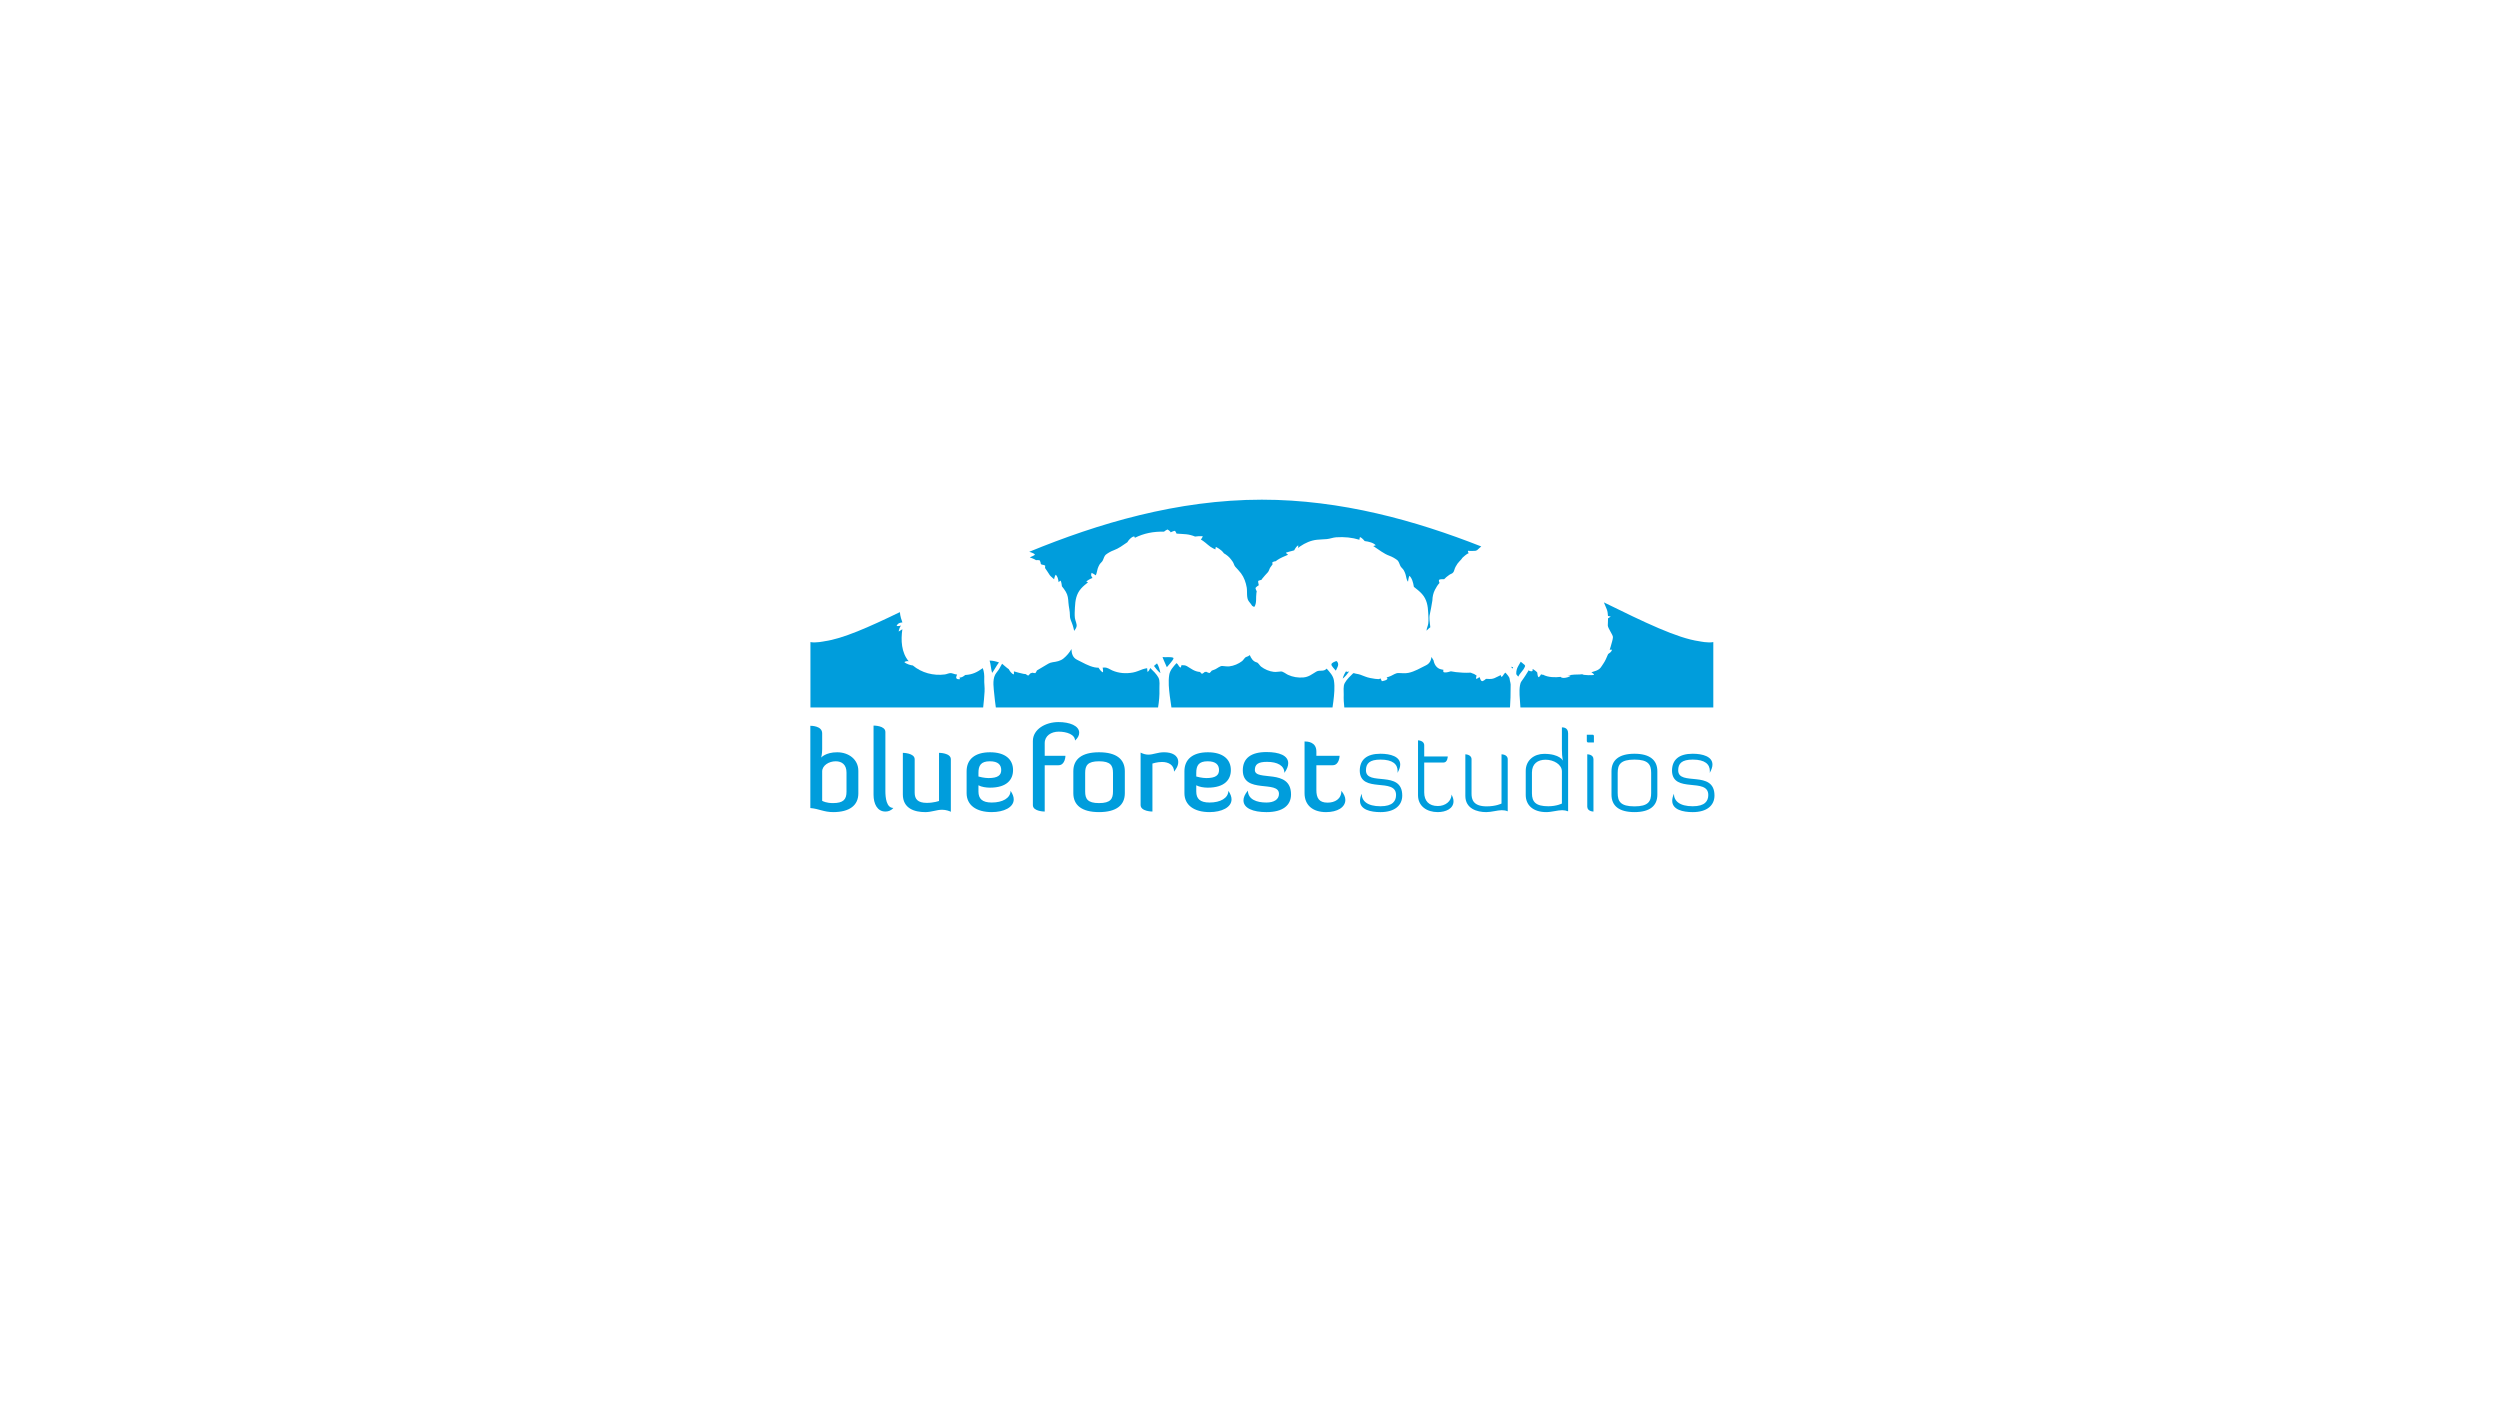
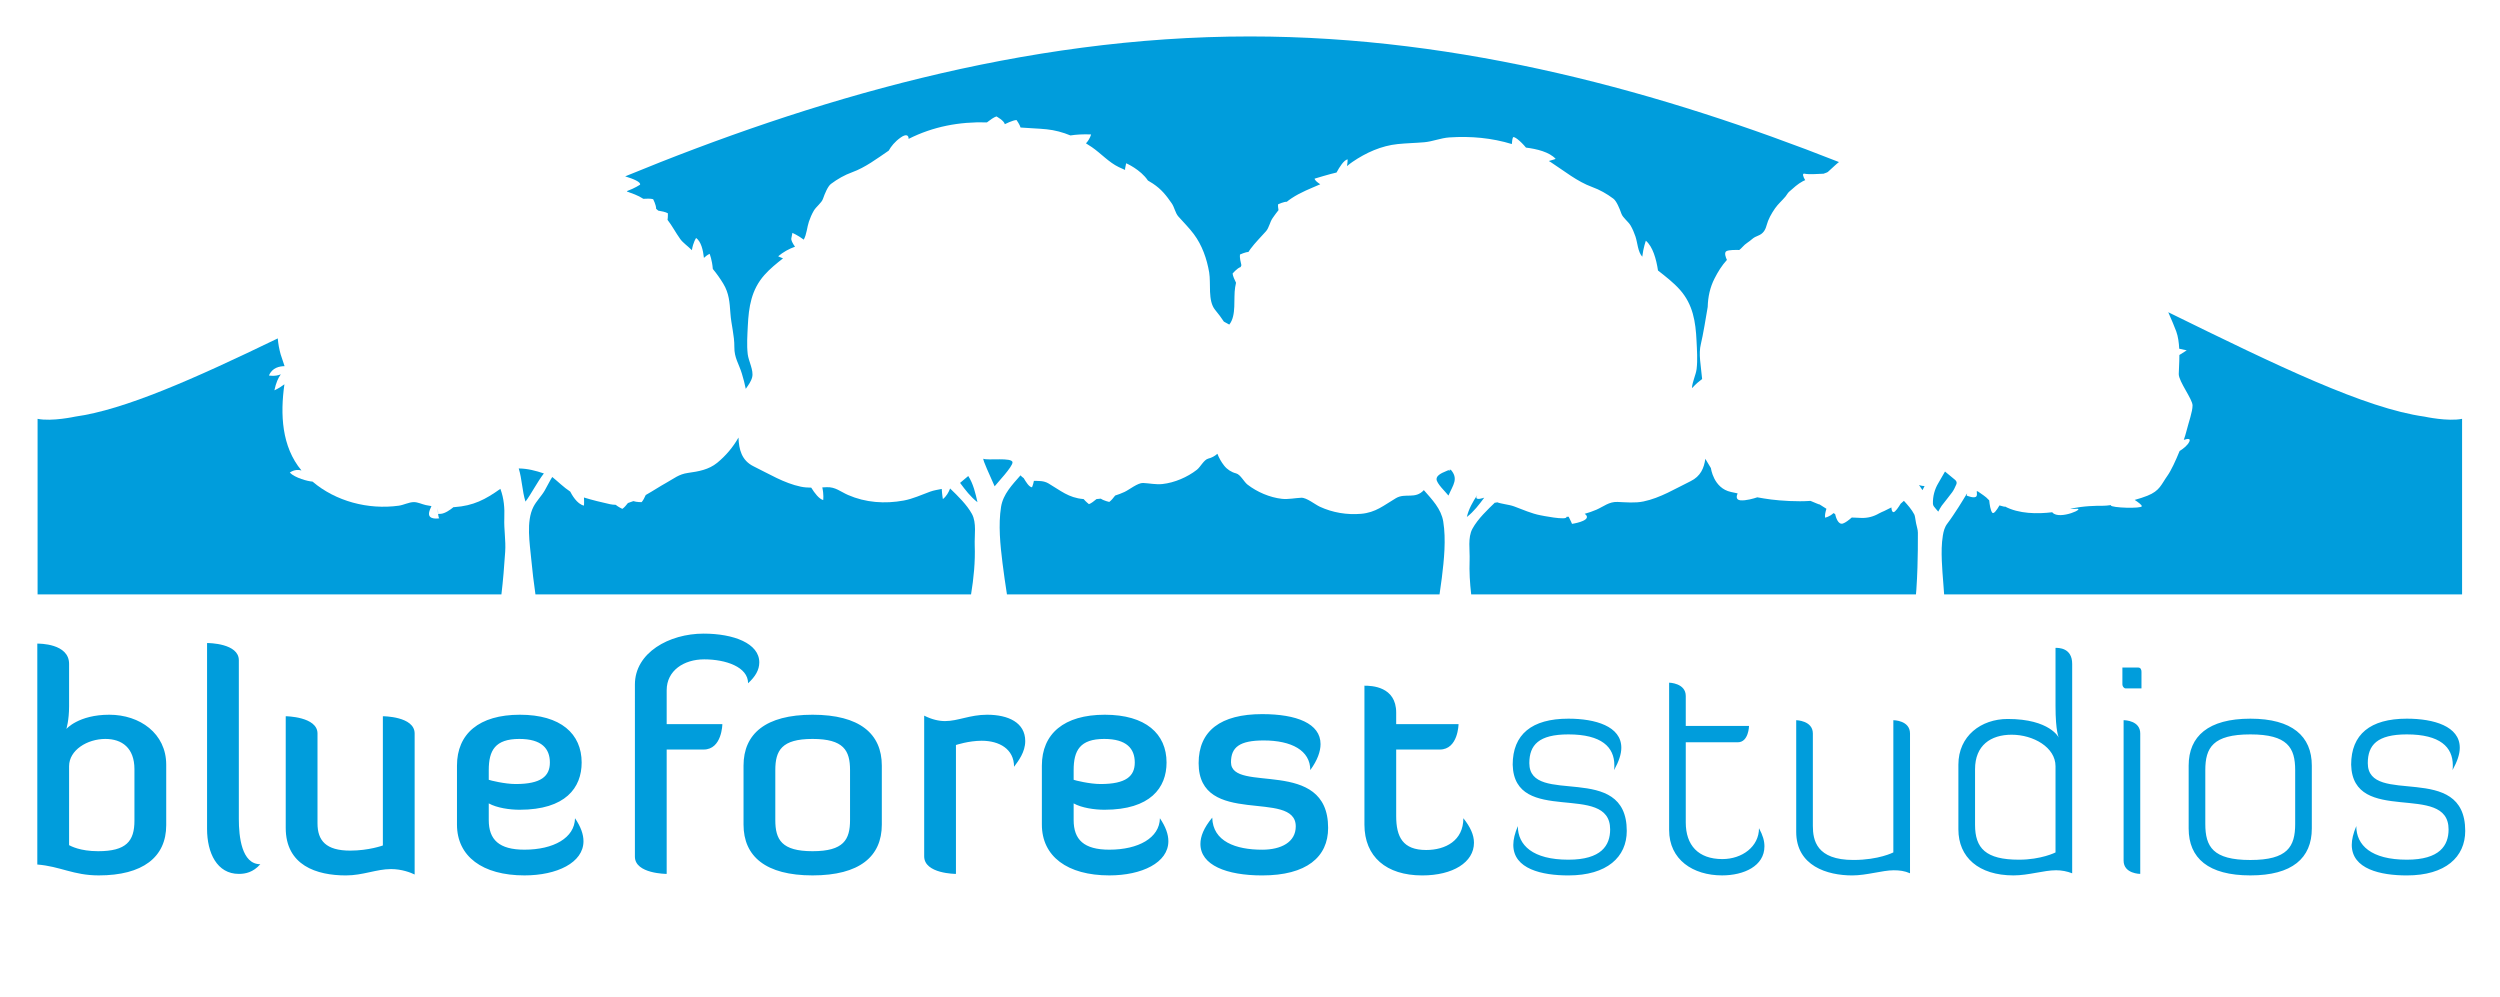
- <svg xmlns="http://www.w3.org/2000/svg" width="1536" height="864" viewBox="0 0 1152 648">
+ <svg xmlns="http://www.w3.org/2000/svg" width="429" height="171" viewBox="367 224 429 171">
  <path fill="#009ddc" d="M535.754 302.719c-.164.18 1.125 2.87 1.926 4.734.441-.582 3.09-3.36 3.066-4.113-.02-.91-4.328-.281-4.992-.621M614.418 323.164c.379-3.07.742-6.578.246-9.652-.351-2.196-1.93-3.797-3.332-5.407-1.48 1.625-3.176.43-4.789 1.38-2.074 1.222-3.457 2.476-6 2.687-2.418.2-4.852-.2-7.059-1.219-.824-.379-2.28-1.586-3.195-1.539-1.11.05-2.215.305-3.324.184-2.067-.23-4.258-1.172-5.899-2.446-.601-.468-1.207-1.73-1.949-1.918a3.8 3.8 0 0 1-2.058-1.336 7.8 7.8 0 0 1-1.153-2.03c-.449.394-.98.687-1.574.831-.742.188-1.344 1.45-1.953 1.918-1.64 1.274-3.828 2.215-5.895 2.442-1.109.125-2.218-.125-3.324-.18-.914-.043-2.375 1.16-3.195 1.539-.524.242-1.055.445-1.602.617-.312.422-.695.875-1.015 1.098 0 0-.926-.2-1.45-.563a12 12 0 0 1-.738.07c-.383.325-.933.755-1.3.872 0 0-.587-.465-.907-.871-.015-.004-.035-.004-.05-.004-2.54-.211-3.923-1.469-5.997-2.688-.824-.48-1.664-.41-2.488-.437-.11.605-.324 1.105-.324 1.105-.52-.035-1.035-.922-1.43-1.57a3 3 0 0 1-.547-.477c-1.406 1.61-2.98 3.211-3.336 5.41-.492 3.07-.133 6.579.25 9.649.219 1.797.489 3.586.762 5.375h74.23c.137-.945.278-1.89.395-2.84M534.734 310.18c-.332-1.489-.726-3.2-1.582-4.496-.34.246-1.058.93-1.402 1.18.887 1.19 1.797 2.398 2.984 3.316M460.328 305.242c-1.437-.48-2.793-.836-4.316-.855.578 1.851.578 3.836 1.16 5.687.95-1.234 1.992-3.324 3.156-4.832M534.262 317.547c-.063-1.672.351-3.832-.48-5.356-.872-1.59-2.415-3.086-3.743-4.367-.258.68-.652 1.363-1.242 1.817 0 0-.137-.735-.195-1.739-.676.137-1.34.23-1.989.465-1.508.547-2.945 1.23-4.531 1.524-3.23.597-6.55.367-9.57-.957-1.29-.567-2.164-1.391-3.633-1.332-.254.007-.516.023-.774.035.282 1.207.157 2.175.157 2.175-.707-.19-1.473-1.19-2.055-2.132-.598-.008-1.191-.043-1.777-.164-2.883-.598-5.493-2.215-8.106-3.489-2.09-1.023-2.52-2.93-2.601-4.941a15.4 15.4 0 0 1-3.649 4.328c-1.46 1.188-3.191 1.484-5.012 1.738-1.593.22-2.398.965-3.746 1.707-1.043.575-2.238 1.371-3.507 2.086-.207.465-.457.95-.707 1.223 0 0-.829.016-1.422-.176q-.464.188-.926.328c-.293.38-.668.825-.965 1 0 0-.746-.351-1.137-.695a5 5 0 0 1-.957-.102c-1.507-.336-3.015-.695-4.488-1.152.05.738.004 1.39.004 1.39-1.211-.241-2.14-1.968-2.356-2.398-1.105-.722-2.144-1.758-3.085-2.511-.23.296-.872 1.578-1.301 2.324-.574.992-1.418 1.781-1.938 2.804-1.273 2.512-.617 6.274-.37 8.965.187 2.035.437 4.047.722 6.055h74.75c.453-2.785.738-5.578.629-8.453M442.184 311.988s-.043-.343-.063-.789c0 .285.012.559.031.801zM615.895 304.535c.164.18-.813.414 0 0-.665.34-2.36.762-2.383 1.676-.02.746 1.601 2.246 2.043 2.828.8-1.863 1.793-2.894.34-4.504M696.035 321.367c.055-1.984.09-3.972.074-5.957 0-.535-.207-1.07-.308-1.61-.07-.347-.114-.706-.18-1.058a2 2 0 0 0-.121-.445c-.457-.887-1.117-1.613-1.79-2.356-.19.168-.37.332-.554.493-.343.566-.93 1.449-1.234 1.449-.227 0-.336-.375-.36-.809-.398.215-.812.41-1.218.606-.293.136-.598.246-.88.41-.96.558-1.984.832-3.093.785-.535-.027-1.074-.047-1.61-.07-.507.445-1.073.882-1.515 1.03-.828.274-1.223-1.1-1.34-1.628a4 4 0 0 1-.285-.156c-.644.625-1.433.781-1.433.781-.083-.398.07-1.031.226-1.527-.39-.25-.777-.493-1.172-.743-.039.055-.906-.351-1.558-.609-2.313.168-5.121-.031-6.758-.238a46 46 0 0 1-2.375-.375c-.602.2-1.961.605-2.899.512-.738-.075-.718-.641-.48-1.188a91 91 0 0 1-1.137-.242c-3.012-.645-3.441-4.09-3.441-4.09s-.012-.016-.961-1.602c-.211 1.582-.813 3-2.508 3.832-2.613 1.274-5.223 2.891-8.11 3.489-1.456.3-2.976.14-4.449.082-1.468-.055-2.34.77-3.629 1.336-.656.285-1.324.511-2.003.699.171.129.296.254.343.36.418.94-2.52 1.367-2.52 1.367s-.222-.551-.577-1.227c-.125.012-.25.016-.375.023.191.688-4.438-.265-4.438-.265-1.586-.297-3.027-.977-4.535-1.524-1.02-.37-2.074-.37-3.164-.793.48.188-.32.309 0 0-1.379 1.329-3.074 2.922-3.996 4.618-.836 1.523-.422 3.683-.485 5.355-.078 2.004.043 3.969.27 5.918h76.32c.024-.27.055-.547.07-.816.079-1.274.157-2.543.188-3.817M702.008 308.45c.289-.407.496-.88.699-1.34.137-.298.02-.575-.234-.782-.567-.469-1.133-.933-1.711-1.414-.38.66-.754 1.328-1.145 1.988a6.46 6.46 0 0 0-.926 3.524c.004.156.059.34.153.465.226.304.488.586.761.906.207-.363.368-.715.594-1.02.59-.785 1.235-1.53 1.809-2.328M476.832 255.695s-.91.606-2.227 1.09c-.007.027-.011.047-.027.074.457.168.914.344 1.367.512.52.2.996.457 1.45.746.57-.043 1.257-.055 1.68.063 0 0 .538 1.004.515 1.648q.18.159.367.317c.488.078 1.29.23 1.652.46 0 0 .02.63-.058 1.125.804 1.032 1.383 2.18 2.187 3.301.45.621 1.317 1.227 1.875 1.793q.054.052.114.106c.222-1.387.726-2.094.726-2.094.844.605 1.2 2.062 1.34 3.418.277-.27.598-.512.977-.7 0 0 .437 1.075.55 2.602.66.79 1.258 1.637 1.793 2.52.992 1.637 1.094 3.207 1.223 5.058.133 1.97.7 3.813.68 5.829-.02 1.851.765 2.824 1.289 4.55.265.871.496 1.739.668 2.61.453-.645.925-1.274 1.101-2.004.285-1.168-.625-2.754-.765-3.942-.184-1.59-.059-3.25.015-4.843.156-3.262.602-6.211 2.856-8.75.945-1.067 2.062-1.965 3.183-2.848-.508-.191-.828-.36-.828-.36a9.3 9.3 0 0 1 2.887-1.64c-.402-.563-.695-1.113-.629-1.445l.184-.93s.93.402 1.945 1.16c.504-.89.574-2.18.887-3.086.218-.648.492-1.281.836-1.875.386-.676 1.332-1.336 1.574-2.031.312-.895.832-2.164 1.375-2.57 1.113-.836 2.344-1.536 3.652-2.008 2.223-.805 4.246-2.332 6.258-3.703.402-.723 1.039-1.536 2.058-2.254.938-.66 1.372-.399 1.356.238 4.203-2.117 8.684-2.965 13.445-2.832.473-.375 1.145-.867 1.621-1.023 0 0 1.32.71 1.442 1.332 0 0 1.37-.696 2.011-.711 0 0 .567.797.692 1.285 1.488.125 2.984.152 4.473.304 1.41.145 2.777.516 4.086 1.055.996-.156 2.164-.23 3.542-.172 0 0-.164.758-.878 1.528.34.207.68.422 1.007.648 1.547 1.059 2.93 2.621 4.625 3.43.364.172.723.332 1.082.488a.6.6 0 0 1-.004-.226l.184-.922s2.45 1.047 3.738 2.964c.286.165.575.336.856.524 1.476.984 2.285 2.027 3.226 3.387.48.687.602 1.652 1.137 2.254.887 1.003 1.848 1.949 2.652 3.023 1.43 1.91 2.243 4.25 2.641 6.582.324 1.918-.266 4.848 1.012 6.414.594.727 1.086 1.371 1.508 2.024l.925.511c1.278-1.566.688-4.496 1.012-6.414.043-.254.094-.512.149-.765-.258-.512-.536-1.141-.59-1.575 0 0 .761-.925 1.379-1.12.039-.106.086-.208.132-.313-.117-.457-.324-1.371-.246-1.836 0 0 .953-.434 1.446-.434.12-.18.238-.363.37-.539.805-1.078 1.766-2.02 2.653-3.023.531-.602.656-1.57 1.137-2.258.34-.488.664-.938 1.008-1.36-.067-.37-.11-.757-.067-1.007 0 0 1.024-.465 1.492-.43.246-.2.504-.395.793-.586 1.594-1.062 3.254-1.672 4.946-2.418-.528-.344-.942-.695-.97-.965 0 0 2.712-.828 3.763-1.05.515-.965 1.27-2.145 1.906-2.262 0 0 .008.52-.117 1.16.312-.254.629-.504.949-.723 2.316-1.582 4.96-2.773 7.758-3.058 1.52-.157 3.039-.18 4.55-.313 1.465-.125 2.817-.726 4.297-.828 3.75-.25 7.329.094 10.743 1.137.027-.446.082-.899.195-1.137.137-.3 1.308.617 2.226 1.746 1.856.23 4.028.754 5.094 1.938 0 0-.465.187-1.172.363.106.066.215.121.325.191 2.293 1.489 4.562 3.348 7.101 4.266 1.309.473 2.54 1.172 3.652 2.008.54.406 1.063 1.672 1.375 2.566.243.7 1.184 1.36 1.575 2.031.343.594.617 1.23.836 1.88.363 1.058.398 2.628 1.172 3.484.175-1.555.617-2.746.617-2.746 1.191 1.015 1.785 3.144 2.082 5.109 1.312 1.035 2.648 2.055 3.758 3.3 2.25 2.536 2.699 5.493 2.855 8.755.074 1.59.2 3.25.016 4.84-.114.957-.72 2.171-.801 3.222.02.004.039.016.062.024.575-.657 1.227-1.18 1.684-1.52-.215-2.36-.645-4.293-.215-6.012.332-1.332.922-4.828 1.172-6.359.043-1.723.394-3.356 1.172-4.879.582-1.148 1.254-2.238 2.125-3.187-.188-.387-.543-1.274-.063-1.516.418-.207 1.512-.211 2.184-.188.2-.164.39-.332.555-.523.488-.57 1.132-.875 1.66-1.36.285-.261.672-.44 1.039-.585.808-.317 1.203-.914 1.422-1.73.289-1.079.824-2.028 1.465-2.954.527-.758 1.226-1.34 1.8-2.035.215-.262.364-.59.614-.809.75-.656 1.46-1.332 2.37-1.816.126-.066.259-.11.384-.172-.36-.582-.57-1.226-.086-1.105.582.144 2.414.05 3.234 0 .137-.051.273-.09.406-.149.117-.05.246-.078.332-.152.403-.356.793-.727 1.192-1.09.23-.219.472-.418.718-.61-30.171-11.898-64.574-21.554-101.097-21.554-39.004 0-75.59 11.016-107.188 24.008 1.461.449 2.719.98 2.551 1.433M783.04 295.492c-10.169-1.414-25.2-8.699-43.966-17.914.582 1.328 1.102 2.555 1.371 3.297.317.871.457 1.922.508 2.965l1.29.281-1.263.797c.004 1.379-.105 2.625-.105 3.273 0 1.293 2.367 4.305 2.367 5.38 0 1.077-.644 2.8-1.078 4.523-.09.36-.238.844-.426 1.386.688-.226 1.2-.261.957.29-.28.636-1 1.203-1.675 1.625-.668 1.656-1.477 3.386-2.082 4.23-1.075 1.508-1.29 2.586-3.446 3.445-.613.246-1.375.493-2.18.715.606.399 1.223.856 1.223 1.078 0 .446-5.316.297-5.316-.148 0-.012.011-.027.015-.043-.504.07-.949.117-1.273.117-1.406 0-3.379.008-5.734.535.32.02.625.02.914-.008 2.093-.218-2.746 1.989-3.93.641l-.05-.055c-2.49.305-5.74.297-8.153-1.011.004.027.004.054.008.082-.313-.098-.614-.168-.907-.243-.468.817-1.007 1.57-1.254 1.227-.293-.406-.44-1.398-.507-2.094-.04-.039-.078-.07-.114-.113-.488-.566-1.191-.95-1.804-1.406a.4.4 0 0 0-.22-.055c.048.356.052.676-.034.836-.278.523-1.696-.086-1.696-.086l.086-.363a.6.6 0 0 0-.113.137c-.457.73-.883 1.476-1.351 2.19-.625.954-1.239 1.923-1.926 2.825-.485.629-.66 1.332-.781 2.067-.235 1.43-.235 2.878-.18 4.32.043 1.316.164 2.629.262 3.945.043.613.086 1.23.136 1.84h88.88v-30.129c-2.434.5-6.454-.379-6.454-.379" />
  <path fill="#009ddc" d="M453.691 318.676c.125-1.965-.226-3.79-.152-5.75.07-1.762-.059-3.387-.676-5.043-2.558 1.832-4.644 2.914-7.86 3.137-.058.003-.12 0-.179.003-.594.489-1.465 1.09-2.18 1.149a4 4 0 0 1-.472.012c.05.449.137.753.234.753 0 0-1.969.372-1.781-.937.047-.324.207-.734.414-1.152-.324-.051-.648-.106-.969-.176-.656-.145-1.375-.512-2.05-.512-.844.004-1.743.5-2.594.617-5.262.72-10.805-.75-14.801-4.136-.785-.04-2.992-.63-3.895-1.536 0 0 .832-.707 2-.375-3.414-4.101-3.652-9.656-2.925-14.785-.914.692-1.72 1.04-1.72 1.04.27-1.294.665-2.165 1.103-2.75-.989.413-2.032.202-2.032.202.543-1.363 1.852-1.597 2.676-1.605-.2-.7-.492-1.394-.672-2.023a14.7 14.7 0 0 1-.496-2.739c-14.512 7.02-26.312 12.246-34.762 13.422 0 0-4.015.88-6.453.38v30.132h79.594c.289-2.422.484-4.844.648-7.328M620.504 308.93c-.766 1.175-1.48 2.402-1.79 3.785 1.188-.918 2.098-2.121 2.985-3.32 0 0-1.57.59-1.336-.172.028-.082.074-.184.14-.293M696.3 307.227c.2.293.395.586.598.882.125-.242.239-.468.356-.703-.02 0-.563-.008-.953-.18M695.922 306.668c.004.004.004.008.008.012v-.012zM378.855 369.031c.313.153 1.868 1.035 4.985 1.035 4.828 0 6.23-1.714 6.23-5.242v-8.828c0-3.637-2.129-5.195-4.984-5.195-3.117 0-6.23 1.922-6.23 4.676Zm16.668-3.43c0 5.504-4.05 8.618-11.578 8.618-4.363 0-6.597-1.555-10.543-1.867v-37.907c.313 0 5.453-.05 5.453 3.48v7.27c0 2.438-.468 3.895-.468 3.895s2.078-2.442 7.375-2.442c5.242 0 9.761 3.22 9.761 8.567ZM402.531 334.344c.313 0 5.453.05 5.453 2.96v27.259c0 2.96.465 7.738 3.688 7.738-1.246 1.398-2.547 1.66-3.688 1.66-3.738 0-5.453-3.582-5.453-7.734ZM421.484 365.29c0 2.96 1.454 4.675 5.606 4.675 3.223 0 5.61-.883 5.61-.883v-22.176s5.452 0 5.452 2.961v24.2c-.625-.313-2.183-.934-4.05-.934-2.493 0-4.829 1.09-7.739 1.09-5.035 0-10.332-1.715-10.332-8.157v-19.16s5.453.055 5.453 2.961ZM450.871 357.813c.262.105 2.754.726 4.621.726 4.363 0 5.867-1.348 5.867-3.687 0-2.387-1.402-4.051-5.242-4.051-4.156 0-5.246 1.976-5.246 5.351Zm16.254 10.539c0 3.691-4.57 5.867-10.125 5.867-7.219 0-11.582-3.27-11.582-8.719v-10.125c0-5.457 3.793-8.727 10.8-8.727 7.012 0 10.594 3.27 10.594 8.204 0 4.312-2.75 8.101-10.644 8.101-1.715 0-3.895-.312-5.297-1.09v2.856c0 3.375 1.766 5.086 6.129 5.086 4.984 0 8.617-2.02 8.672-5.395.984 1.453 1.453 2.75 1.453 3.942M475.95 341.457c0-5.453 5.866-8.727 11.788-8.727 5.14 0 9.555 1.665 9.555 4.934 0 1.3-.676 2.441-1.922 3.582 0-2.8-3.844-4.101-7.531-4.101-3.477 0-6.438 1.921-6.438 5.296v5.817h9.555s-.05 4.363-3.219 4.363h-6.336v21.34s-5.453 0-5.453-2.957ZM512.867 356.152c0-3.375-1.09-5.351-6.437-5.351-5.297 0-6.387 1.976-6.387 5.351v8.567c0 3.375 1.09 5.347 6.387 5.347 5.347 0 6.437-1.972 6.437-5.347Zm5.453 9.348c0 5.45-3.789 8.719-11.89 8.719-8.047 0-11.84-3.27-11.84-8.719v-10.125c0-5.453 3.793-8.727 11.84-8.727 8.101 0 11.89 3.274 11.89 8.727ZM531.04 351.844v22.117s-5.45 0-5.45-3.012v-24.144c1.347.675 2.543.933 3.582.933 2.23 0 4.258-1.09 7.219-1.09 3.632 0 6.539 1.348 6.539 4.516 0 1.922-1.192 3.43-1.918 4.414 0-3.062-2.547-4.465-5.559-4.465-2.23 0-4.414.73-4.414.73M551.238 357.813c.262.105 2.754.726 4.621.726 4.364 0 5.868-1.348 5.868-3.687 0-2.387-1.403-4.051-5.243-4.051-4.156 0-5.246 1.976-5.246 5.351Zm16.254 10.539c0 3.691-4.57 5.867-10.125 5.867-7.219 0-11.582-3.27-11.582-8.719v-10.125c0-5.457 3.793-8.727 10.8-8.727 7.013 0 10.595 3.27 10.595 8.204 0 4.312-2.754 8.101-10.645 8.101-1.715 0-3.894-.312-5.297-1.09v2.856c0 3.375 1.766 5.086 6.13 5.086 4.984 0 8.616-2.02 8.671-5.395.984 1.453 1.453 2.75 1.453 3.942M583.586 346.543c5.922 0 10.02 1.61 10.02 5.144 0 1.247-.516 2.75-1.762 4.461 0-3.375-3.223-5.086-7.996-5.086-4.106 0-5.61 1.141-5.61 3.739 0 5.453 16.668-.985 16.668 11.265 0 4.989-3.687 8.157-11.32 8.157-6.129 0-10.594-1.77-10.594-5.403 0-1.297.574-2.754 2.028-4.515.101 4.101 4.046 5.504 8.566 5.504 3.27 0 5.766-1.297 5.766-4 0-6.493-16.668.257-16.668-10.852 0-5.559 3.789-8.414 10.902-8.414M601.137 341.664c1.191 0 5.449.106 5.449 4.621v1.973h10.7s-.052 4.363-3.22 4.363h-7.48v11.422c0 3.586 1.144 5.816 5.144 5.816 3.32 0 6.383-1.609 6.383-5.453 1.196 1.508 1.82 2.86 1.82 4.207 0 3.375-3.636 5.61-8.878 5.61-6.18 0-9.918-3.22-9.918-8.723ZM626.578 355.219c0-5.196 3.27-7.895 9.555-7.895 4.62 0 9.086 1.297 9.086 4.985 0 1.09-.414 2.336-1.246 3.843.05-.261.05-.574.05-.832 0-3.117-2.18-5.297-7.89-5.297-5.086 0-6.7 1.82-6.7 4.934 0 7.531 16.72-.418 16.72 11.629 0 4.469-3.376 7.637-10.02 7.637-4.52 0-9.45-1.094-9.45-5.246 0-.934.258-1.973.778-3.22 0 3.274 2.547 5.766 8.672 5.766 5.66 0 7.168-2.445 7.168-5.195 0-8.258-16.461-.52-16.723-11.11M653.422 341.145s2.855.054 2.855 2.285v5.14h10.856s-.055 2.805-1.926 2.805h-8.93v13.758c0 3.898 2.13 6.285 6.285 6.285 3.375 0 6.282-2.129 6.282-5.297.676 1.246.933 2.18.933 3.117 0 3.375-3.53 4.98-7.265 4.98-4.989 0-9.09-2.695-9.09-7.788ZM678.086 365.707c0 2.488.621 5.863 6.957 5.863 4.363 0 6.855-1.297 6.855-1.297v-22.687s2.86 0 2.86 2.281v23.988c-.938-.414-1.82-.515-2.809-.515-1.922 0-4.62.883-7.11.883-4.26 0-9.609-1.614-9.609-7.48v-19.157s2.856.05 2.856 2.281ZM719.727 355.477c0-3.223-3.786-5.399-7.528-5.399-3.582 0-6.281 1.817-6.281 5.918v9.55c0 4 1.816 5.977 7.531 5.977 3.84 0 6.278-1.246 6.278-1.246Zm0-20.305c.472 0 2.859-.05 2.859 2.754v35.933a7.6 7.6 0 0 0-2.754-.523c-2.125 0-4.723.883-7.32.883-5.973 0-9.453-3.114-9.453-7.89v-11.114c0-4.93 3.898-7.84 8.468-7.84 7.266 0 8.774 3.219 8.774 3.219s-.574-.985-.574-5.45ZM731.41 347.586c.313 0 2.856.101 2.856 2.281v24.094s-2.856 0-2.856-2.281Zm-.207-9.035h2.7c.468 0 .574.414.574.722v2.86h-2.704c-.308 0-.57-.363-.57-.676ZM760.852 356.152c0-3.843-1.301-6.129-7.688-6.129-6.434 0-7.734 2.286-7.734 6.13v9.242c0 3.894 1.3 6.18 7.734 6.18 6.387 0 7.688-2.286 7.688-6.18Zm2.855 10.02c0 5.09-3.375 8.047-10.543 8.047-7.215 0-10.59-2.957-10.59-8.047v-10.797c0-5.04 3.375-8.05 10.59-8.05 7.168 0 10.543 3.01 10.543 8.05ZM770.457 355.219c0-5.196 3.27-7.895 9.555-7.895 4.62 0 9.086 1.297 9.086 4.985 0 1.09-.414 2.336-1.246 3.843.05-.261.05-.574.05-.832 0-3.117-2.18-5.297-7.89-5.297-5.09 0-6.7 1.82-6.7 4.934 0 7.531 16.72-.418 16.72 11.629 0 4.469-3.376 7.637-10.02 7.637-4.52 0-9.45-1.094-9.45-5.246 0-.934.258-1.973.778-3.22 0 3.274 2.543 5.766 8.672 5.766 5.66 0 7.164-2.445 7.164-5.195 0-8.258-16.457-.52-16.719-11.11" />
</svg>
